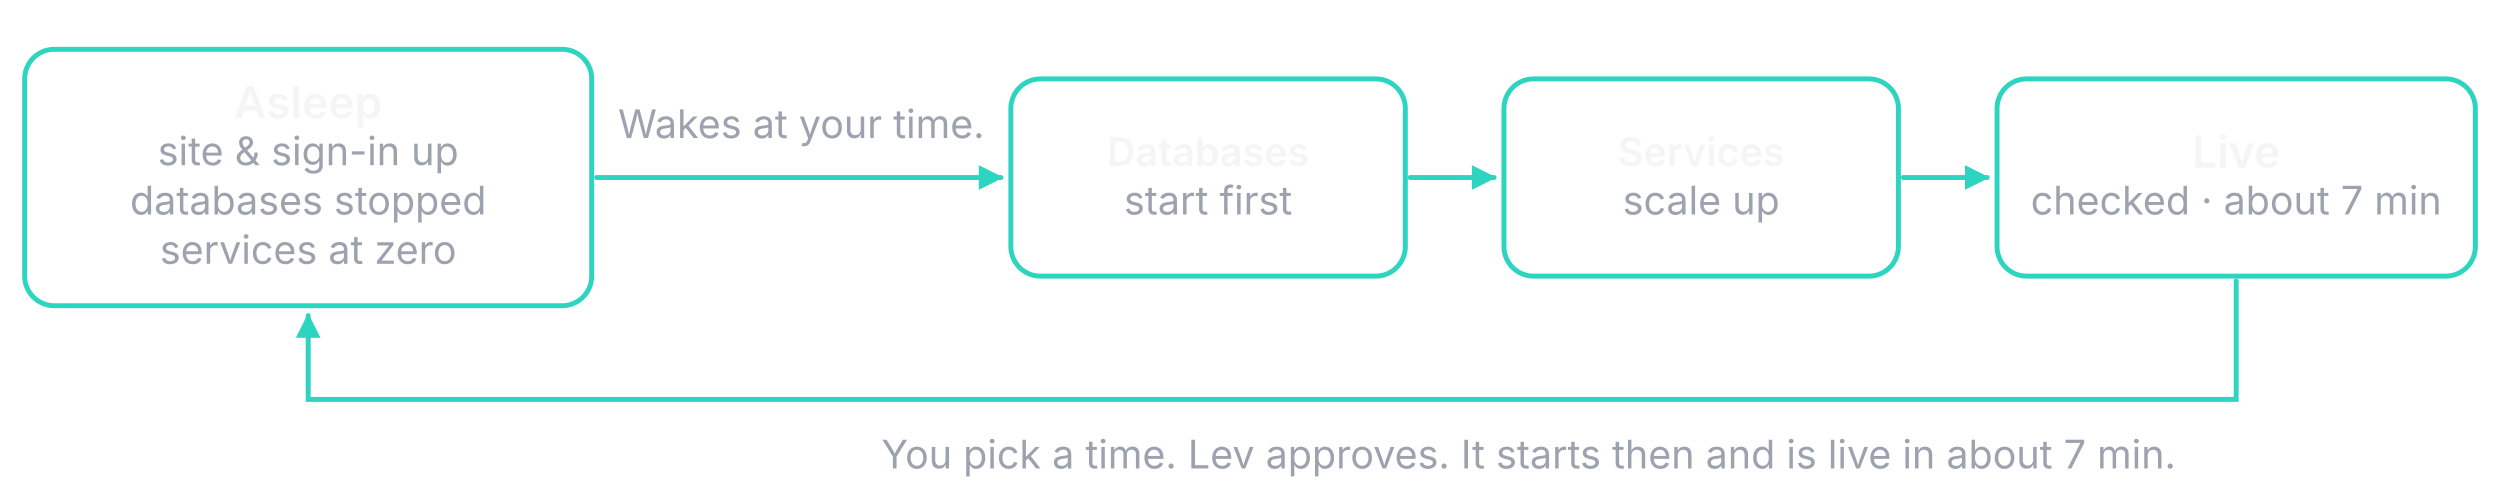
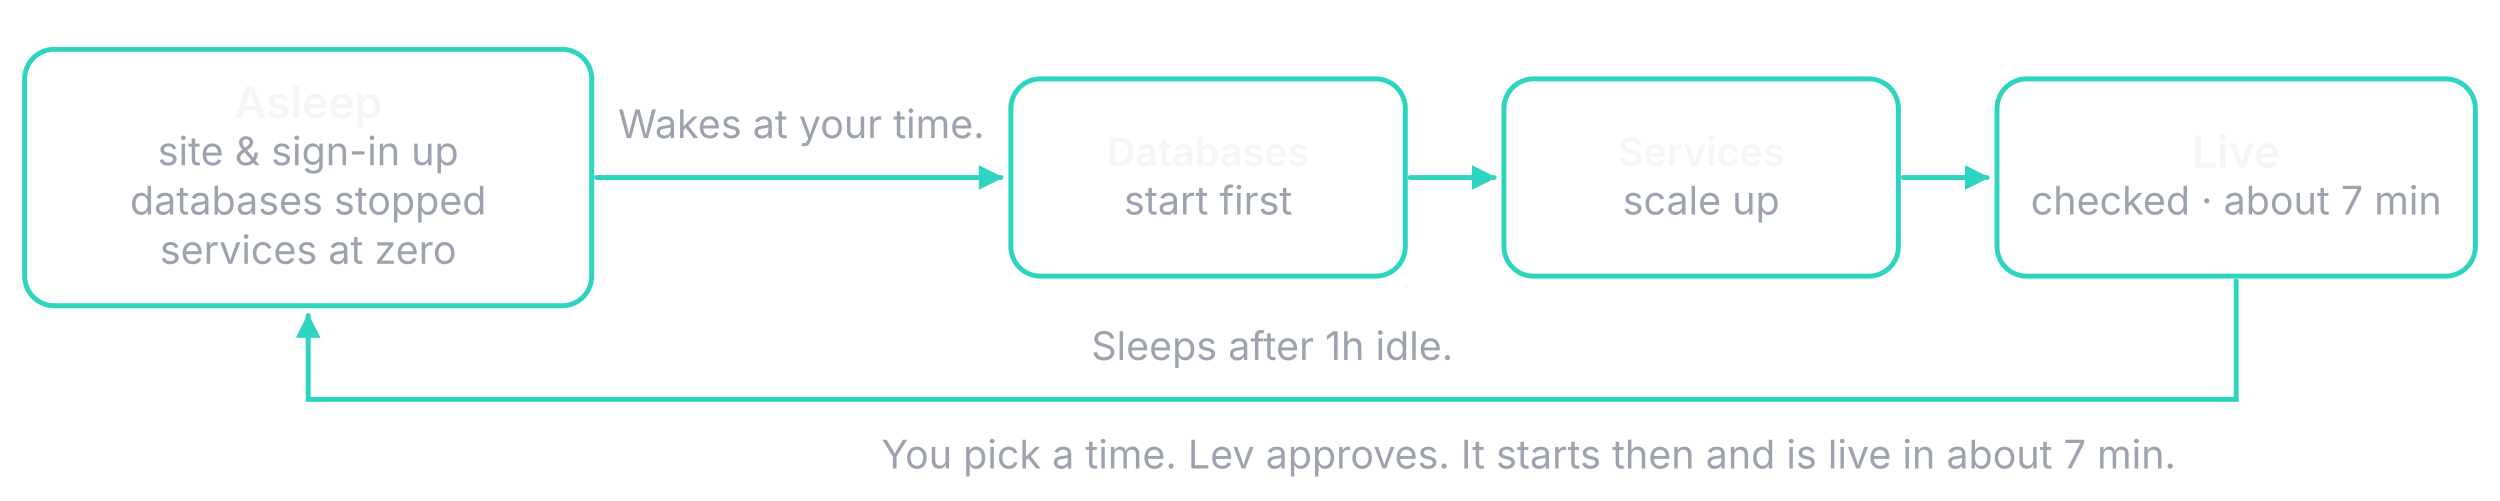
<svg xmlns="http://www.w3.org/2000/svg" width="1014" height="203" viewBox="0 0 1014 203">
  <defs>
    <marker id="a" markerWidth="10" markerHeight="10" refX="9" refY="5" orient="auto" markerUnits="userSpaceOnUse">
      <path d="M0,0 L10,5 L0,10 z" fill="#2dd4bf" />
    </marker>
  </defs>
  <rect x="10" y="20" width="230" height="104" rx="12" fill="none" stroke="#2dd4bf" stroke-width="2" />
  <text x="125.0" y="48.0" font-family="Segoe UI, system-ui, Inter, Helvetica, Arial, sans-serif" font-size="18" font-weight="600" fill="#f5f5f5" text-anchor="middle">Asleep</text>
  <text x="125.0" y="67.0" font-family="Segoe UI, system-ui, Inter, Helvetica, Arial, sans-serif" font-size="16" fill="#9ca3af" text-anchor="middle">site &amp; sign-in up</text>
  <text x="125.0" y="87.0" font-family="Segoe UI, system-ui, Inter, Helvetica, Arial, sans-serif" font-size="16" fill="#9ca3af" text-anchor="middle">databases stopped</text>
  <text x="125.0" y="107.0" font-family="Segoe UI, system-ui, Inter, Helvetica, Arial, sans-serif" font-size="16" fill="#9ca3af" text-anchor="middle">services at zero</text>
  <rect x="410" y="32" width="160" height="80" rx="12" fill="none" stroke="#2dd4bf" stroke-width="2" />
  <text x="490.0" y="67.333" font-family="Segoe UI, system-ui, Inter, Helvetica, Arial, sans-serif" font-size="16" font-weight="600" fill="#f5f5f5" text-anchor="middle">Databases</text>
  <text x="490.0" y="87.0" font-family="Segoe UI, system-ui, Inter, Helvetica, Arial, sans-serif" font-size="16" fill="#9ca3af" text-anchor="middle">start first</text>
  <rect x="610" y="32" width="160" height="80" rx="12" fill="none" stroke="#2dd4bf" stroke-width="2" />
  <text x="690.0" y="67.333" font-family="Segoe UI, system-ui, Inter, Helvetica, Arial, sans-serif" font-size="16" font-weight="600" fill="#f5f5f5" text-anchor="middle">Services</text>
  <text x="690.0" y="87.0" font-family="Segoe UI, system-ui, Inter, Helvetica, Arial, sans-serif" font-size="16" fill="#9ca3af" text-anchor="middle">scale up</text>
  <rect x="810" y="32" width="194" height="80" rx="12" fill="none" stroke="#2dd4bf" stroke-width="2" />
  <text x="907.0" y="68.0" font-family="Segoe UI, system-ui, Inter, Helvetica, Arial, sans-serif" font-size="18" font-weight="600" fill="#f5f5f5" text-anchor="middle">Live</text>
  <text x="907.0" y="87.0" font-family="Segoe UI, system-ui, Inter, Helvetica, Arial, sans-serif" font-size="16" fill="#9ca3af" text-anchor="middle">checked · about 7 min</text>
  <path d="M242,72 H406" fill="none" stroke="#2dd4bf" stroke-width="2" stroke-linecap="round" marker-end="url(#a)" />
  <text x="325" y="56" font-family="Segoe UI, system-ui, Inter, Helvetica, Arial, sans-serif" font-size="16" fill="#9ca3af" text-anchor="middle">Wakes at your time.</text>
  <path d="M572,72 H606" fill="none" stroke="#2dd4bf" stroke-width="2" stroke-linecap="round" marker-end="url(#a)" />
  <path d="M772,72 H806" fill="none" stroke="#2dd4bf" stroke-width="2" stroke-linecap="round" marker-end="url(#a)" />
  <path d="M907,114 V162 H125 V128" fill="none" stroke="#2dd4bf" stroke-width="2" stroke-linecap="round" marker-end="url(#a)" />
+   <text x="516" y="146" font-family="Segoe UI, system-ui, Inter, Helvetica, Arial, sans-serif" font-size="16" fill="#9ca3af" text-anchor="middle">Sleeps after 1h idle.</text>
  <text x="620" y="190" font-family="Segoe UI, system-ui, Inter, Helvetica, Arial, sans-serif" font-size="16" fill="#9ca3af" text-anchor="middle">You pick a time. Lev approves. It starts then and is live in about 7 min.</text>
</svg>
